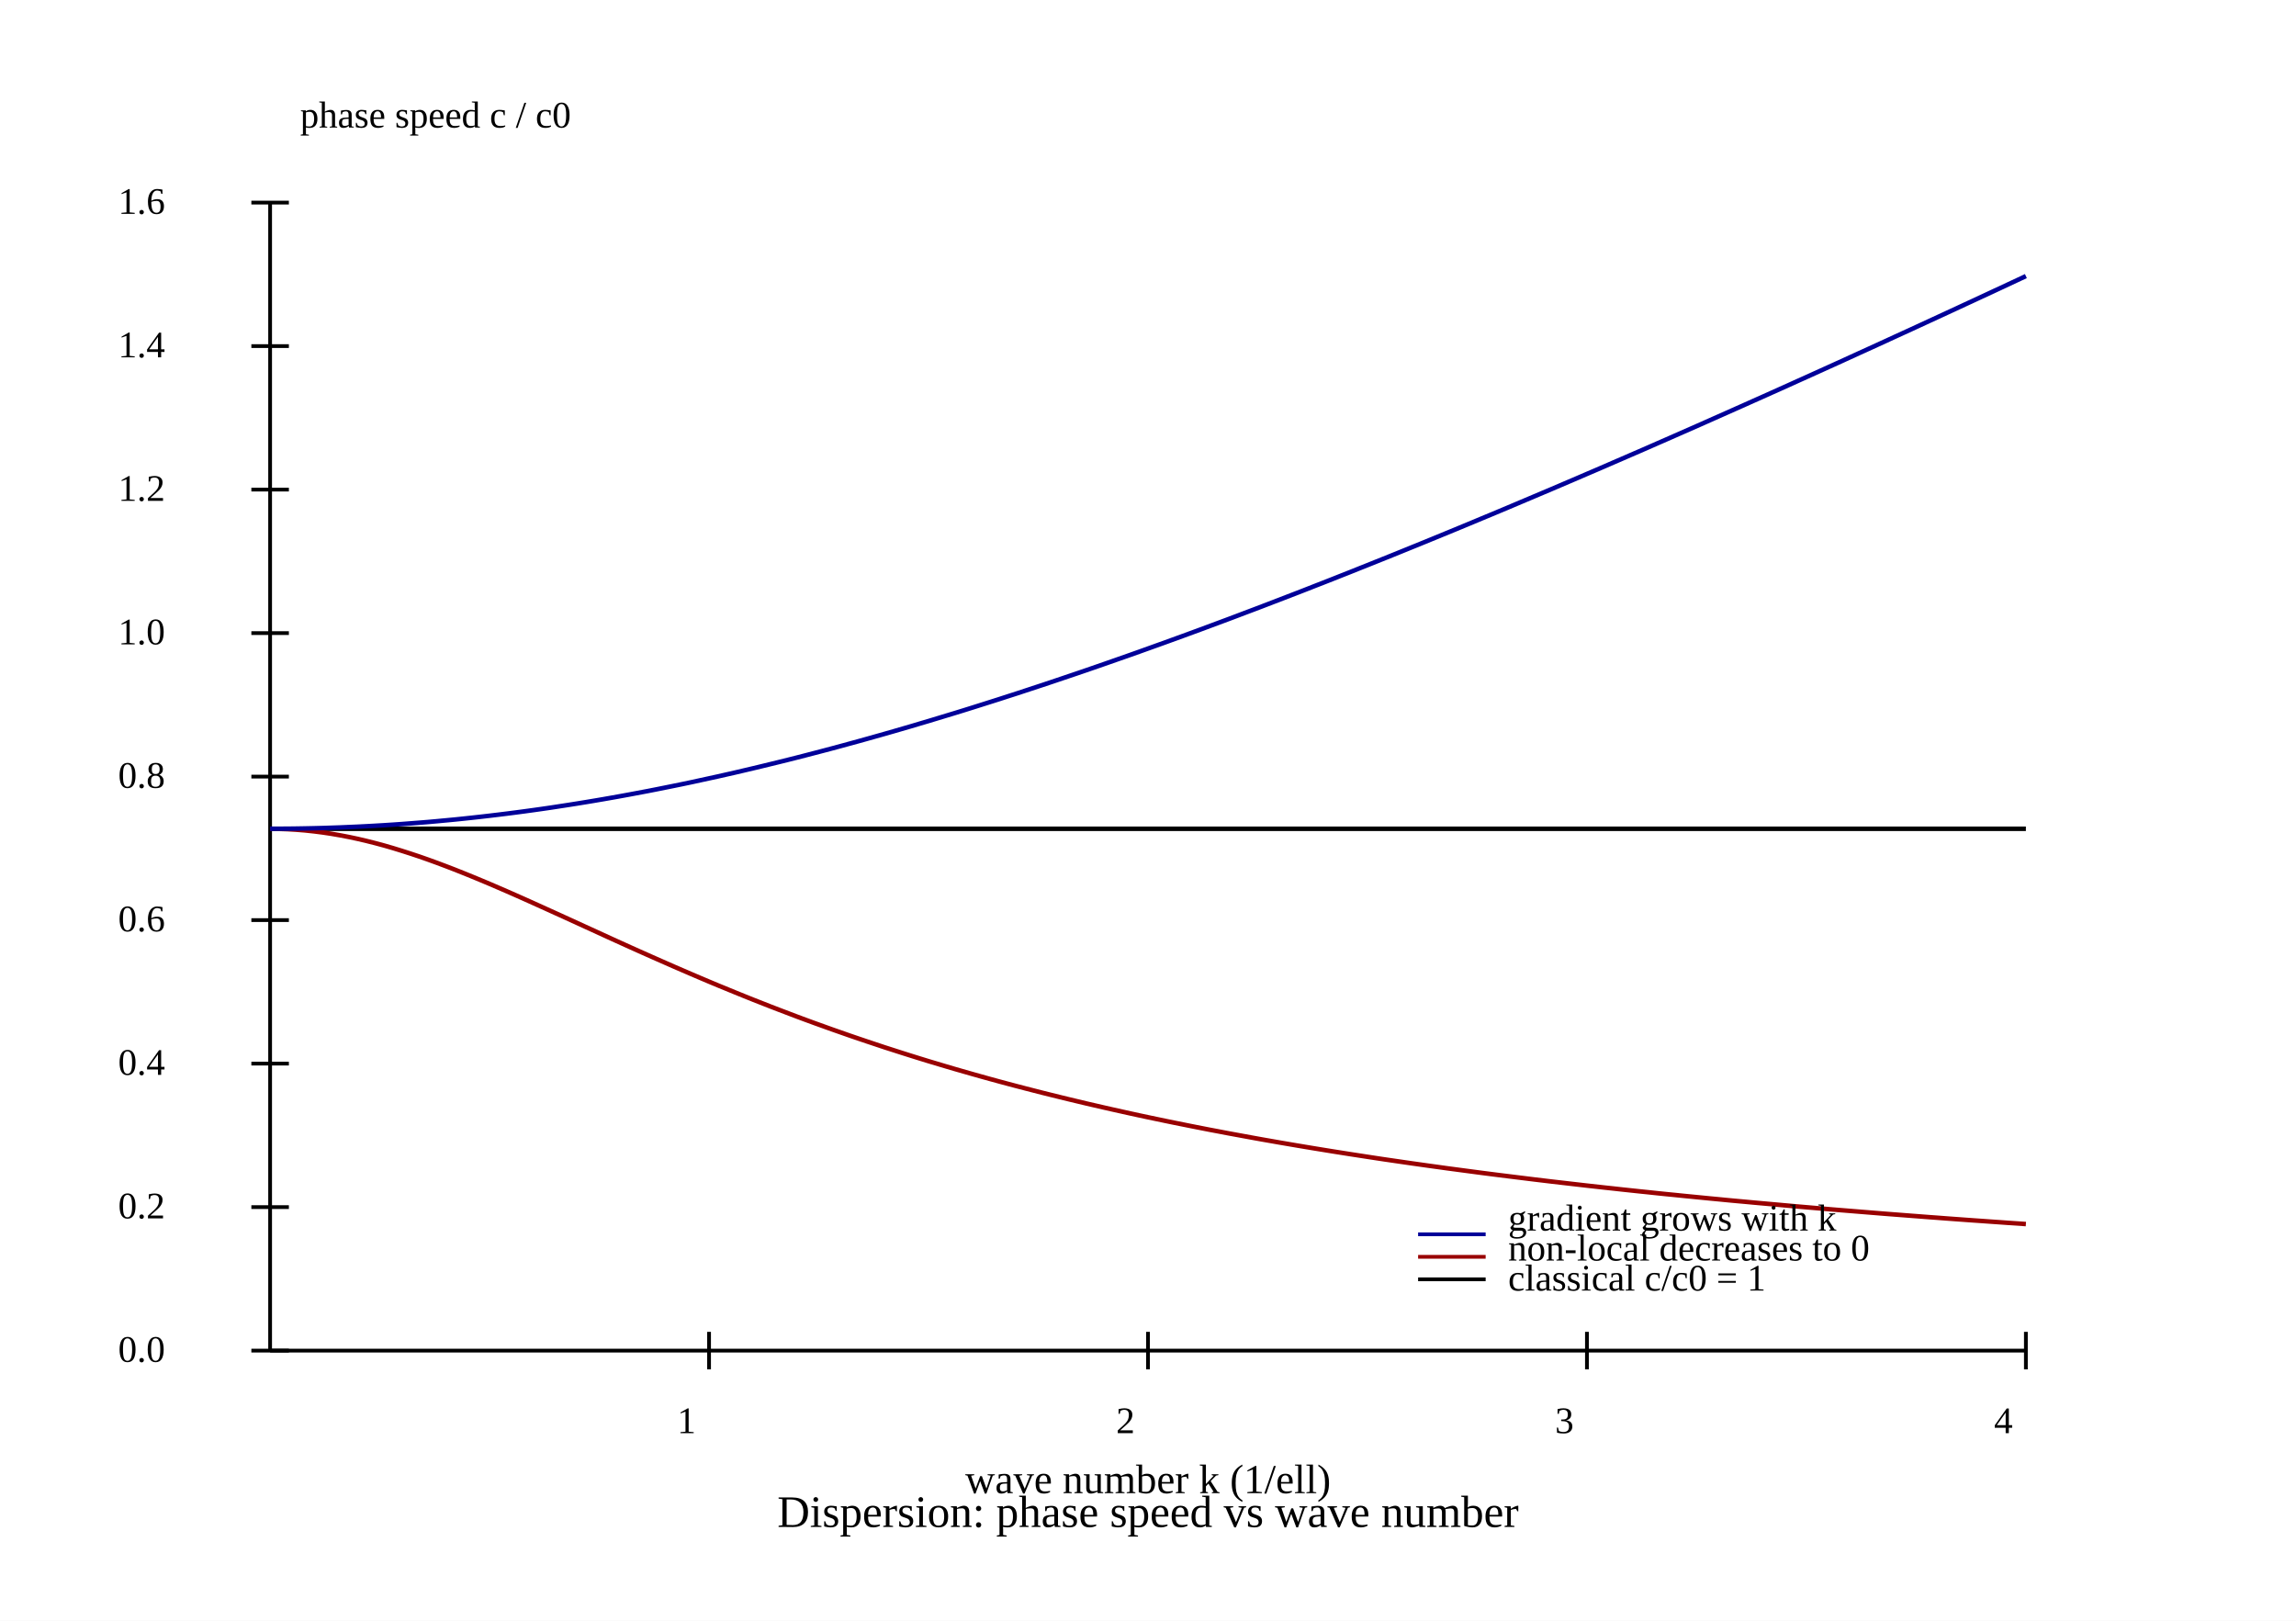
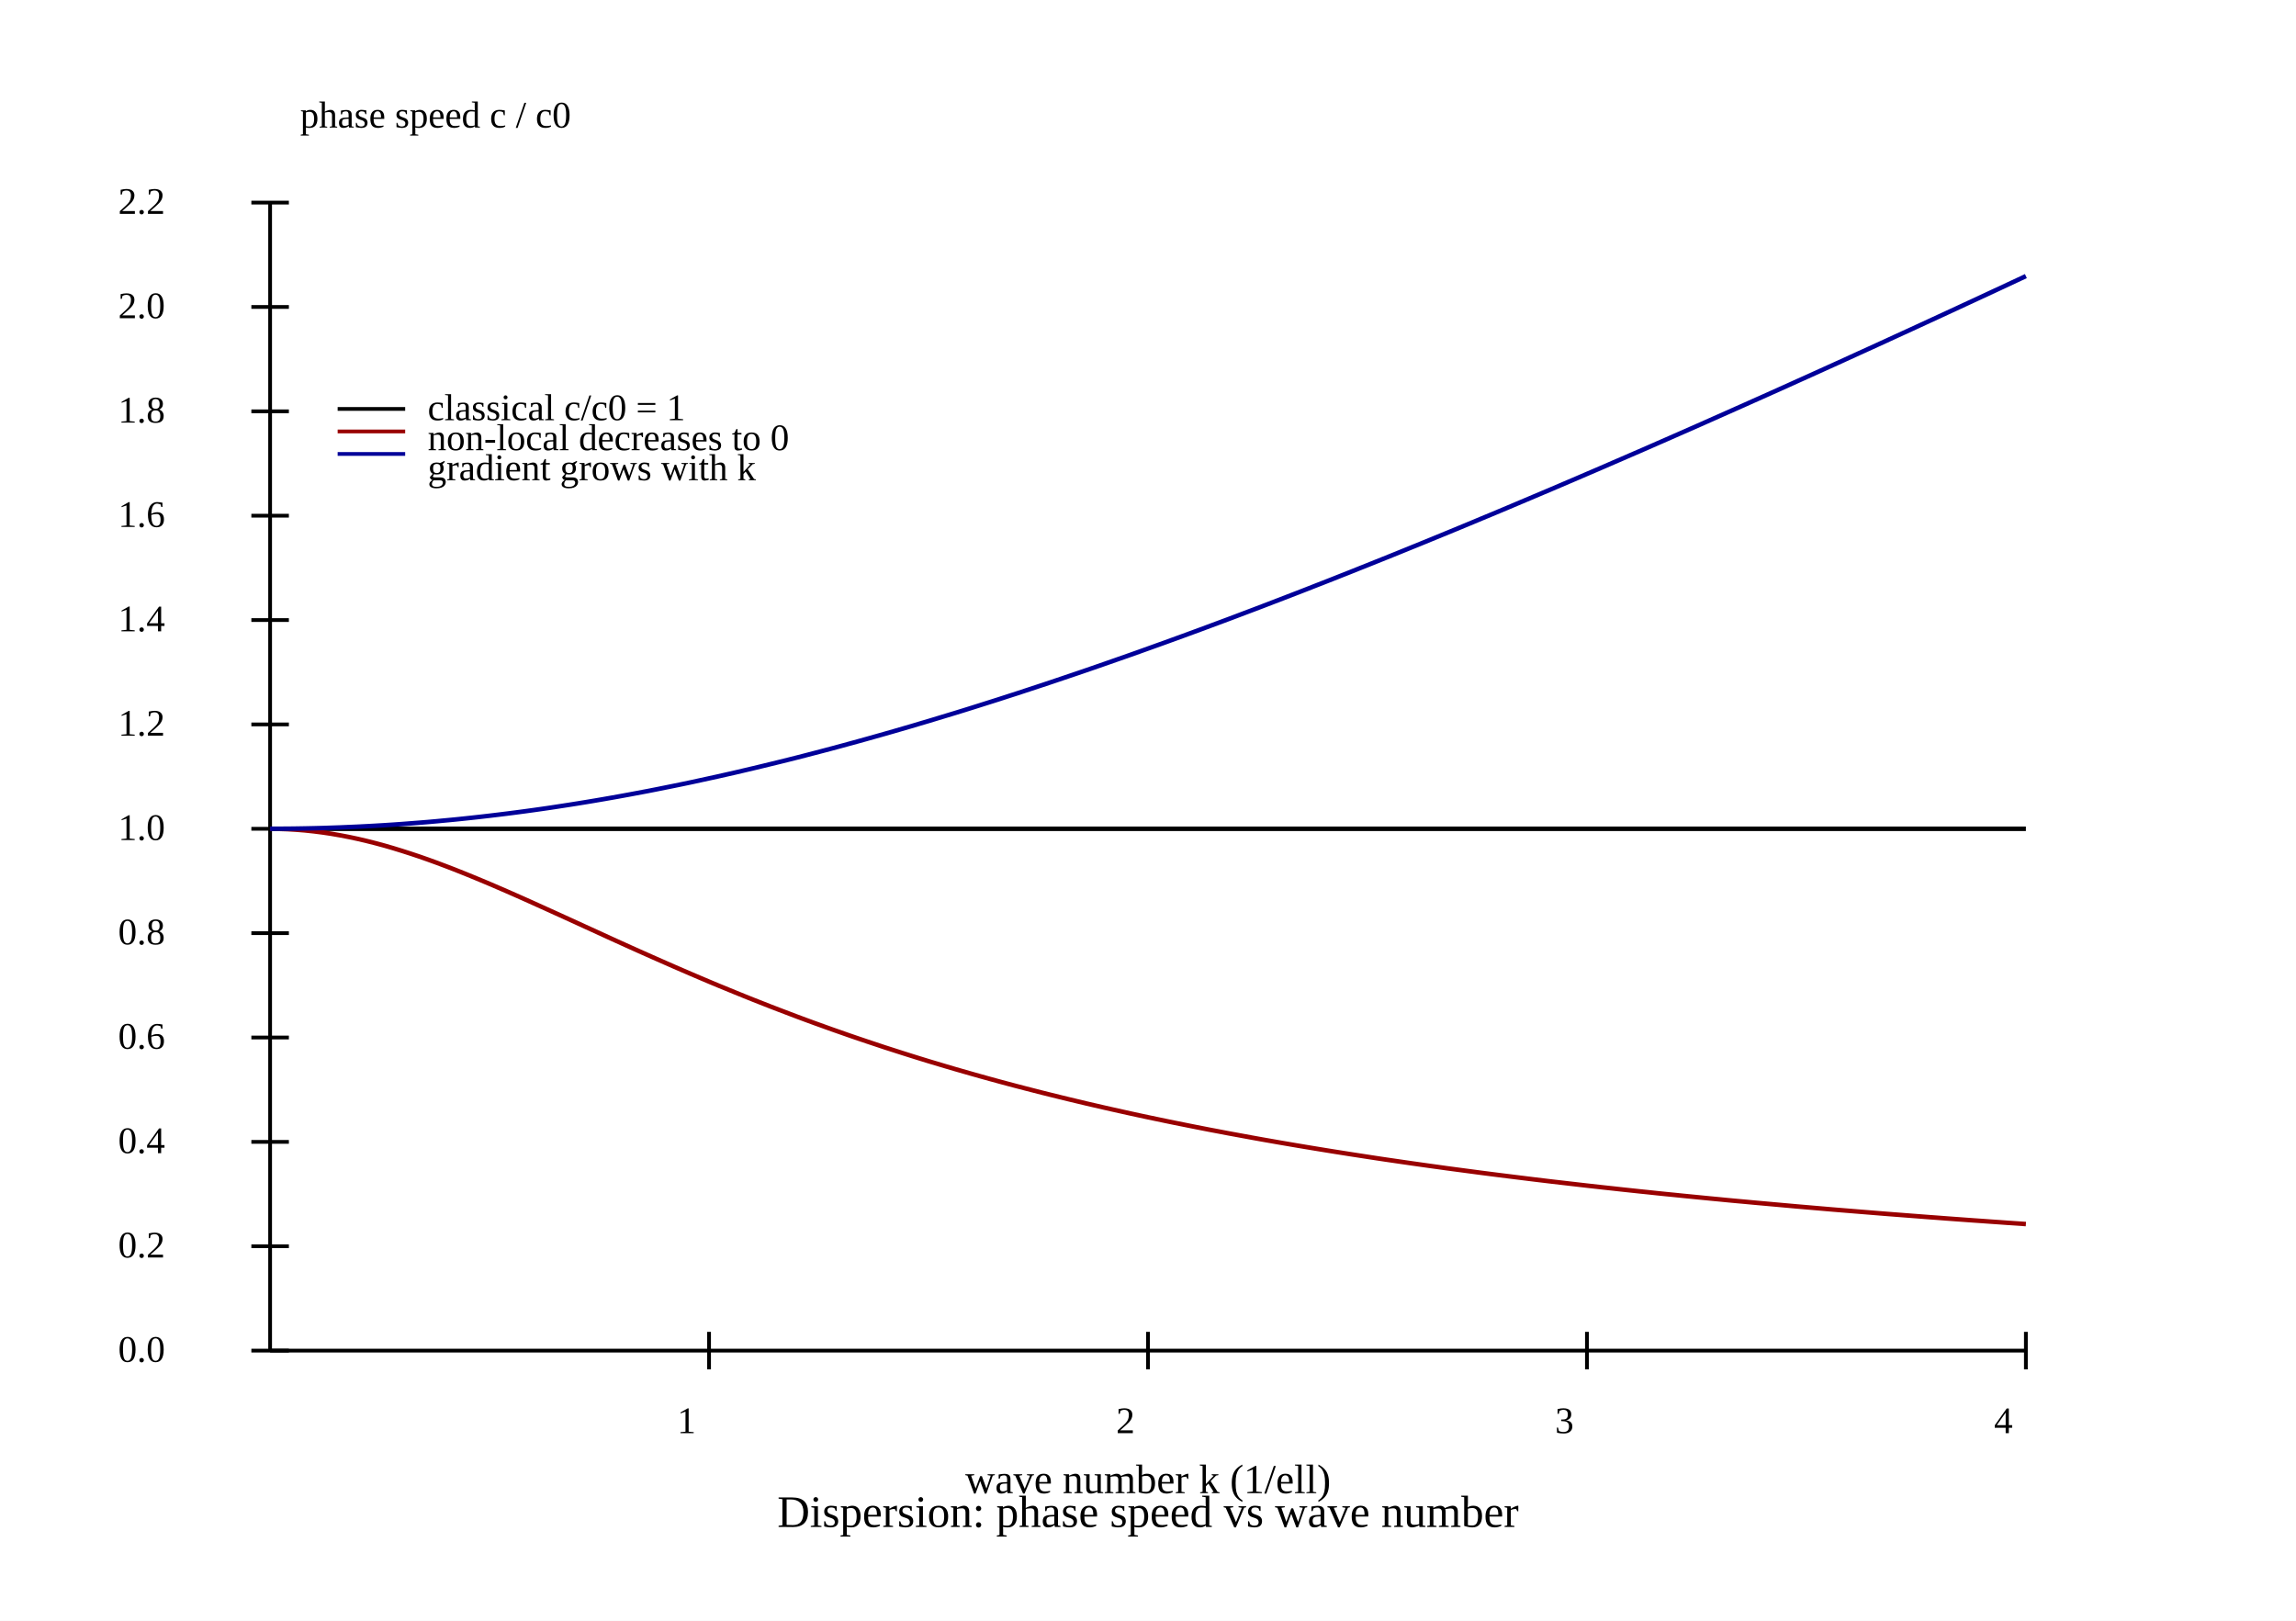
<svg xmlns="http://www.w3.org/2000/svg" width="612.0" height="432.0" viewBox="0 0 612.0 432.0">
  <rect width="612.0" height="432.0" fill="white" />
  <line x1="72.0" y1="360.0" x2="540.0" y2="360.0" stroke="black" stroke-width="1" />
  <line x1="72.0" y1="360.0" x2="72.0" y2="54.0" stroke="black" stroke-width="1" />
  <line x1="189.0" y1="355.0" x2="189.0" y2="365.0" stroke="black" stroke-width="1" />
  <text x="183.0" y="382.0" font-size="10" text-anchor="middle">1</text>
  <line x1="306.0" y1="355.0" x2="306.0" y2="365.0" stroke="black" stroke-width="1" />
  <text x="300.0" y="382.0" font-size="10" text-anchor="middle">2</text>
  <line x1="423.0" y1="355.0" x2="423.0" y2="365.0" stroke="black" stroke-width="1" />
  <text x="417.0" y="382.0" font-size="10" text-anchor="middle">3</text>
  <line x1="540.0" y1="355.0" x2="540.0" y2="365.0" stroke="black" stroke-width="1" />
  <text x="534.0" y="382.0" font-size="10" text-anchor="middle">4</text>
  <line x1="67.0" y1="360.0" x2="77.0" y2="360.0" stroke="black" stroke-width="1" />
  <text x="44.0" y="363.0" font-size="10" text-anchor="end">0.0</text>
-   <line x1="67.0" y1="321.75" x2="77.0" y2="321.75" stroke="black" stroke-width="1" />
-   <text x="44.0" y="324.75" font-size="10" text-anchor="end">0.2</text>
-   <line x1="67.0" y1="283.5" x2="77.0" y2="283.5" stroke="black" stroke-width="1" />
-   <text x="44.0" y="286.5" font-size="10" text-anchor="end">0.4</text>
-   <line x1="67.0" y1="245.25" x2="77.0" y2="245.25" stroke="black" stroke-width="1" />
-   <text x="44.0" y="248.25" font-size="10" text-anchor="end">0.6</text>
-   <line x1="67.0" y1="207.0" x2="77.0" y2="207.0" stroke="black" stroke-width="1" />
-   <text x="44.0" y="210.0" font-size="10" text-anchor="end">0.8</text>
-   <line x1="67.0" y1="168.75" x2="77.0" y2="168.75" stroke="black" stroke-width="1" />
-   <text x="44.0" y="171.75" font-size="10" text-anchor="end">1.0</text>
-   <line x1="67.0" y1="130.5" x2="77.0" y2="130.5" stroke="black" stroke-width="1" />
-   <text x="44.0" y="133.5" font-size="10" text-anchor="end">1.2</text>
-   <line x1="67.0" y1="92.25" x2="77.0" y2="92.25" stroke="black" stroke-width="1" />
-   <text x="44.0" y="95.25" font-size="10" text-anchor="end">1.4</text>
+   <line x1="67.0" y1="332.182" x2="77.0" y2="332.182" stroke="black" stroke-width="1" />
+   <text x="44.0" y="335.182" font-size="10" text-anchor="end">0.2</text>
+   <line x1="67.0" y1="304.364" x2="77.0" y2="304.364" stroke="black" stroke-width="1" />
+   <text x="44.0" y="307.364" font-size="10" text-anchor="end">0.4</text>
+   <line x1="67.0" y1="276.545" x2="77.0" y2="276.545" stroke="black" stroke-width="1" />
+   <text x="44.0" y="279.545" font-size="10" text-anchor="end">0.6</text>
+   <line x1="67.0" y1="248.727" x2="77.0" y2="248.727" stroke="black" stroke-width="1" />
+   <text x="44.0" y="251.727" font-size="10" text-anchor="end">0.8</text>
+   <line x1="67.0" y1="220.909" x2="77.0" y2="220.909" stroke="black" stroke-width="1" />
+   <text x="44.0" y="223.909" font-size="10" text-anchor="end">1.0</text>
+   <line x1="67.0" y1="193.091" x2="77.0" y2="193.091" stroke="black" stroke-width="1" />
+   <text x="44.0" y="196.091" font-size="10" text-anchor="end">1.2</text>
+   <line x1="67.0" y1="165.273" x2="77.0" y2="165.273" stroke="black" stroke-width="1" />
+   <text x="44.0" y="168.273" font-size="10" text-anchor="end">1.4</text>
+   <line x1="67.0" y1="137.455" x2="77.0" y2="137.455" stroke="black" stroke-width="1" />
+   <text x="44.0" y="140.455" font-size="10" text-anchor="end">1.6</text>
+   <line x1="67.0" y1="109.636" x2="77.0" y2="109.636" stroke="black" stroke-width="1" />
+   <text x="44.0" y="112.636" font-size="10" text-anchor="end">1.8</text>
+   <line x1="67.0" y1="81.818" x2="77.0" y2="81.818" stroke="black" stroke-width="1" />
+   <text x="44.0" y="84.818" font-size="10" text-anchor="end">2.0</text>
  <line x1="67.0" y1="54.0" x2="77.0" y2="54.0" stroke="black" stroke-width="1" />
-   <text x="44.0" y="57.0" font-size="10" text-anchor="end">1.6</text>
+   <text x="44.0" y="57.0" font-size="10" text-anchor="end">2.2</text>
  <text x="306.0" y="398.0" font-size="11" text-anchor="middle">wave number  k  (1/ell)</text>
  <text x="80.0" y="34.0" font-size="10">phase speed  c / c0</text>
  <polyline points="72.00,220.91 74.34,220.91 76.68,220.91 79.02,220.91 81.36,220.91 83.70,220.91 86.04,220.91 88.38,220.91 90.72,220.91 93.06,220.91 95.40,220.91 97.74,220.91 100.08,220.91 102.42,220.91 104.76,220.91 107.10,220.91 109.44,220.91 111.78,220.91 114.12,220.91 116.46,220.91 118.80,220.91 121.14,220.91 123.48,220.91 125.82,220.91 128.16,220.91 130.50,220.91 132.84,220.91 135.18,220.91 137.52,220.91 139.86,220.91 142.20,220.91 144.54,220.91 146.88,220.91 149.22,220.91 151.56,220.91 153.90,220.91 156.24,220.91 158.58,220.91 160.92,220.91 163.26,220.91 165.60,220.91 167.94,220.91 170.28,220.91 172.62,220.91 174.96,220.91 177.30,220.91 179.64,220.91 181.98,220.91 184.32,220.91 186.66,220.91 189.00,220.91 191.34,220.91 193.68,220.91 196.02,220.91 198.36,220.91 200.70,220.91 203.04,220.91 205.38,220.91 207.72,220.91 210.06,220.91 212.40,220.91 214.74,220.91 217.08,220.91 219.42,220.91 221.76,220.91 224.10,220.91 226.44,220.91 228.78,220.91 231.12,220.91 233.46,220.91 235.80,220.91 238.14,220.91 240.48,220.91 242.82,220.91 245.16,220.91 247.50,220.91 249.84,220.91 252.18,220.91 254.52,220.91 256.86,220.91 259.20,220.91 261.54,220.91 263.88,220.91 266.22,220.91 268.56,220.91 270.90,220.91 273.24,220.91 275.58,220.91 277.92,220.91 280.26,220.91 282.60,220.91 284.94,220.91 287.28,220.91 289.62,220.91 291.96,220.91 294.30,220.91 296.64,220.91 298.98,220.91 301.32,220.91 303.66,220.91 306.00,220.91 308.34,220.91 310.68,220.91 313.02,220.91 315.36,220.91 317.70,220.91 320.04,220.91 322.38,220.91 324.72,220.91 327.06,220.91 329.40,220.91 331.74,220.91 334.08,220.91 336.42,220.91 338.76,220.91 341.10,220.91 343.44,220.91 345.78,220.91 348.12,220.91 350.46,220.91 352.80,220.91 355.14,220.91 357.48,220.91 359.82,220.91 362.16,220.91 364.50,220.91 366.84,220.91 369.18,220.91 371.52,220.91 373.86,220.91 376.20,220.91 378.54,220.91 380.88,220.91 383.22,220.91 385.56,220.91 387.90,220.91 390.24,220.91 392.58,220.91 394.92,220.91 397.26,220.91 399.60,220.91 401.94,220.91 404.28,220.91 406.62,220.91 408.96,220.91 411.30,220.91 413.64,220.91 415.98,220.91 418.32,220.91 420.66,220.91 423.00,220.91 425.34,220.91 427.68,220.91 430.02,220.91 432.36,220.91 434.70,220.91 437.04,220.91 439.38,220.91 441.72,220.91 444.06,220.91 446.40,220.91 448.74,220.91 451.08,220.91 453.42,220.91 455.76,220.91 458.10,220.91 460.44,220.91 462.78,220.91 465.12,220.91 467.46,220.91 469.80,220.91 472.14,220.91 474.48,220.91 476.82,220.91 479.16,220.91 481.50,220.91 483.84,220.91 486.18,220.91 488.52,220.91 490.86,220.91 493.20,220.91 495.54,220.91 497.88,220.91 500.22,220.91 502.56,220.91 504.90,220.91 507.24,220.91 509.58,220.91 511.92,220.91 514.26,220.91 516.60,220.91 518.94,220.91 521.28,220.91 523.62,220.91 525.96,220.91 528.30,220.91 530.64,220.91 532.98,220.91 535.32,220.91 537.66,220.91 540.00,220.91" fill="none" stroke="black" stroke-width="1.2" />
  <polyline points="72.00,220.91 74.34,220.94 76.68,221.02 79.02,221.16 81.36,221.35 83.70,221.60 86.04,221.90 88.38,222.25 90.72,222.66 93.06,223.11 95.40,223.61 97.74,224.16 100.08,224.75 102.42,225.38 104.76,226.06 107.10,226.78 109.44,227.53 111.78,228.31 114.12,229.13 116.46,229.98 118.80,230.86 121.14,231.76 123.48,232.69 125.82,233.64 128.16,234.61 130.50,235.59 132.84,236.60 135.18,237.61 137.52,238.64 139.86,239.68 142.20,240.73 144.54,241.79 146.88,242.85 149.22,243.91 151.56,244.98 153.90,246.05 156.24,247.12 158.58,248.19 160.92,249.26 163.26,250.33 165.60,251.39 167.94,252.45 170.28,253.50 172.62,254.54 174.96,255.58 177.30,256.61 179.64,257.64 181.98,258.65 184.32,259.66 186.66,260.66 189.00,261.65 191.34,262.63 193.68,263.59 196.02,264.55 198.36,265.50 200.70,266.44 203.04,267.36 205.38,268.28 207.72,269.18 210.06,270.07 212.40,270.96 214.74,271.83 217.08,272.69 219.42,273.53 221.76,274.37 224.10,275.19 226.44,276.01 228.78,276.81 231.12,277.60 233.46,278.38 235.80,279.16 238.14,279.91 240.48,280.66 242.82,281.40 245.16,282.13 247.50,282.85 249.84,283.55 252.18,284.25 254.52,284.94 256.86,285.61 259.20,286.28 261.54,286.94 263.88,287.59 266.22,288.23 268.56,288.86 270.90,289.48 273.24,290.09 275.58,290.69 277.92,291.29 280.26,291.87 282.60,292.45 284.94,293.02 287.28,293.58 289.62,294.14 291.96,294.68 294.30,295.22 296.64,295.75 298.98,296.27 301.32,296.79 303.66,297.30 306.00,297.80 308.34,298.29 310.68,298.78 313.02,299.26 315.36,299.73 317.70,300.20 320.04,300.66 322.38,301.12 324.72,301.56 327.06,302.01 329.40,302.44 331.74,302.87 334.08,303.30 336.42,303.72 338.76,304.13 341.10,304.54 343.44,304.94 345.78,305.34 348.12,305.73 350.46,306.12 352.80,306.50 355.14,306.88 357.48,307.25 359.82,307.62 362.16,307.98 364.50,308.34 366.84,308.70 369.18,309.05 371.52,309.39 373.86,309.73 376.20,310.07 378.54,310.40 380.88,310.73 383.22,311.05 385.56,311.38 387.90,311.69 390.24,312.00 392.58,312.31 394.92,312.62 397.26,312.92 399.60,313.22 401.94,313.51 404.28,313.80 406.62,314.09 408.96,314.38 411.30,314.66 413.64,314.94 415.98,315.21 418.32,315.48 420.66,315.75 423.00,316.02 425.34,316.28 427.68,316.54 430.02,316.79 432.36,317.05 434.70,317.30 437.04,317.55 439.38,317.79 441.72,318.04 444.06,318.28 446.40,318.51 448.74,318.75 451.08,318.98 453.42,319.21 455.76,319.44 458.10,319.66 460.44,319.89 462.78,320.11 465.12,320.32 467.46,320.54 469.80,320.75 472.14,320.96 474.48,321.17 476.82,321.38 479.16,321.59 481.50,321.79 483.84,321.99 486.18,322.19 488.52,322.39 490.86,322.58 493.20,322.77 495.54,322.96 497.88,323.15 500.22,323.34 502.56,323.53 504.90,323.71 507.24,323.89 509.58,324.07 511.92,324.25 514.26,324.43 516.60,324.60 518.94,324.78 521.28,324.95 523.62,325.12 525.96,325.29 528.30,325.45 530.64,325.62 532.98,325.78 535.32,325.95 537.66,326.11 540.00,326.27" fill="none" stroke="rgb(153,0,0)" stroke-width="1.2" />
  <polyline points="72.00,220.91 74.34,220.90 76.68,220.89 79.02,220.86 81.36,220.82 83.70,220.77 86.04,220.71 88.38,220.63 90.72,220.55 93.06,220.45 95.40,220.35 97.74,220.23 100.08,220.10 102.42,219.96 104.76,219.81 107.10,219.65 109.44,219.47 111.78,219.29 114.12,219.10 116.46,218.89 118.80,218.67 121.14,218.45 123.48,218.21 125.82,217.96 128.16,217.70 130.50,217.43 132.84,217.15 135.18,216.86 137.52,216.56 139.86,216.25 142.20,215.93 144.54,215.60 146.88,215.26 149.22,214.90 151.56,214.54 153.90,214.17 156.24,213.79 158.58,213.40 160.92,213.00 163.26,212.59 165.60,212.17 167.94,211.74 170.28,211.30 172.62,210.86 174.96,210.40 177.30,209.93 179.64,209.46 181.98,208.98 184.32,208.49 186.66,207.98 189.00,207.47 191.34,206.96 193.68,206.43 196.02,205.90 198.36,205.35 200.70,204.80 203.04,204.24 205.38,203.67 207.72,203.10 210.06,202.52 212.40,201.93 214.74,201.33 217.08,200.72 219.42,200.11 221.76,199.49 224.10,198.86 226.44,198.22 228.78,197.58 231.12,196.93 233.46,196.27 235.80,195.61 238.14,194.94 240.48,194.26 242.82,193.58 245.16,192.88 247.50,192.19 249.84,191.48 252.18,190.77 254.52,190.06 256.86,189.34 259.20,188.61 261.54,187.87 263.88,187.13 266.22,186.39 268.56,185.63 270.90,184.88 273.24,184.11 275.58,183.34 277.92,182.57 280.26,181.79 282.60,181.00 284.94,180.21 287.28,179.42 289.62,178.62 291.96,177.81 294.30,177.00 296.64,176.18 298.98,175.36 301.32,174.54 303.66,173.71 306.00,172.87 308.34,172.03 310.68,171.19 313.02,170.34 315.36,169.49 317.70,168.63 320.04,167.77 322.38,166.90 324.72,166.03 327.06,165.16 329.40,164.28 331.74,163.39 334.08,162.51 336.42,161.62 338.76,160.72 341.10,159.82 343.44,158.92 345.78,158.02 348.12,157.11 350.46,156.19 352.80,155.28 355.14,154.36 357.48,153.43 359.82,152.51 362.16,151.57 364.50,150.64 366.84,149.70 369.18,148.76 371.52,147.82 373.86,146.87 376.20,145.92 378.54,144.97 380.88,144.01 383.22,143.05 385.56,142.09 387.90,141.13 390.24,140.16 392.58,139.19 394.92,138.21 397.26,137.24 399.60,136.26 401.94,135.28 404.28,134.29 406.62,133.30 408.96,132.31 411.30,131.32 413.64,130.33 415.98,129.33 418.32,128.33 420.66,127.33 423.00,126.32 425.34,125.32 427.68,124.31 430.02,123.29 432.36,122.28 434.70,121.26 437.04,120.25 439.38,119.23 441.72,118.20 444.06,117.18 446.40,116.15 448.74,115.12 451.08,114.09 453.42,113.06 455.76,112.02 458.10,110.98 460.44,109.94 462.78,108.90 465.12,107.86 467.46,106.81 469.80,105.77 472.14,104.72 474.48,103.67 476.82,102.62 479.16,101.56 481.50,100.51 483.84,99.45 486.18,98.39 488.52,97.33 490.86,96.27 493.20,95.20 495.54,94.13 497.88,93.07 500.22,92.00 502.56,90.93 504.90,89.85 507.24,88.78 509.58,87.71 511.92,86.63 514.26,85.55 516.60,84.47 518.94,83.39 521.28,82.31 523.62,81.22 525.96,80.14 528.30,79.05 530.64,77.96 532.98,76.87 535.32,75.78 537.66,74.69 540.00,73.59" fill="none" stroke="rgb(0,0,153)" stroke-width="1.2" />
-   <line x1="378.0" y1="341.0" x2="396.0" y2="341.0" stroke="black" stroke-width="1" />
-   <line x1="378.0" y1="335.0" x2="396.0" y2="335.0" stroke="rgb(153,0,0)" stroke-width="1" />
-   <line x1="378.0" y1="329.0" x2="396.0" y2="329.0" stroke="rgb(0,0,153)" stroke-width="1" />
-   <text x="402.0" y="344.0" font-size="10">classical  c/c0 = 1</text>
-   <text x="402.0" y="336.0" font-size="10">non-local  decreases to 0</text>
-   <text x="402.0" y="328.0" font-size="10">gradient   grows with k</text>
+   <line x1="90.0" y1="109.0" x2="108.0" y2="109.0" stroke="black" stroke-width="1" />
+   <line x1="90.0" y1="115.0" x2="108.0" y2="115.0" stroke="rgb(153,0,0)" stroke-width="1" />
+   <line x1="90.0" y1="121.0" x2="108.0" y2="121.0" stroke="rgb(0,0,153)" stroke-width="1" />
+   <text x="114.0" y="112.0" font-size="10">classical  c/c0 = 1</text>
+   <text x="114.0" y="120.0" font-size="10">non-local  decreases to 0</text>
+   <text x="114.0" y="128.0" font-size="10">gradient   grows with k</text>
  <text x="306.0" y="407.0" font-size="12" text-anchor="middle">Dispersion: phase speed vs wave number</text>
</svg>
